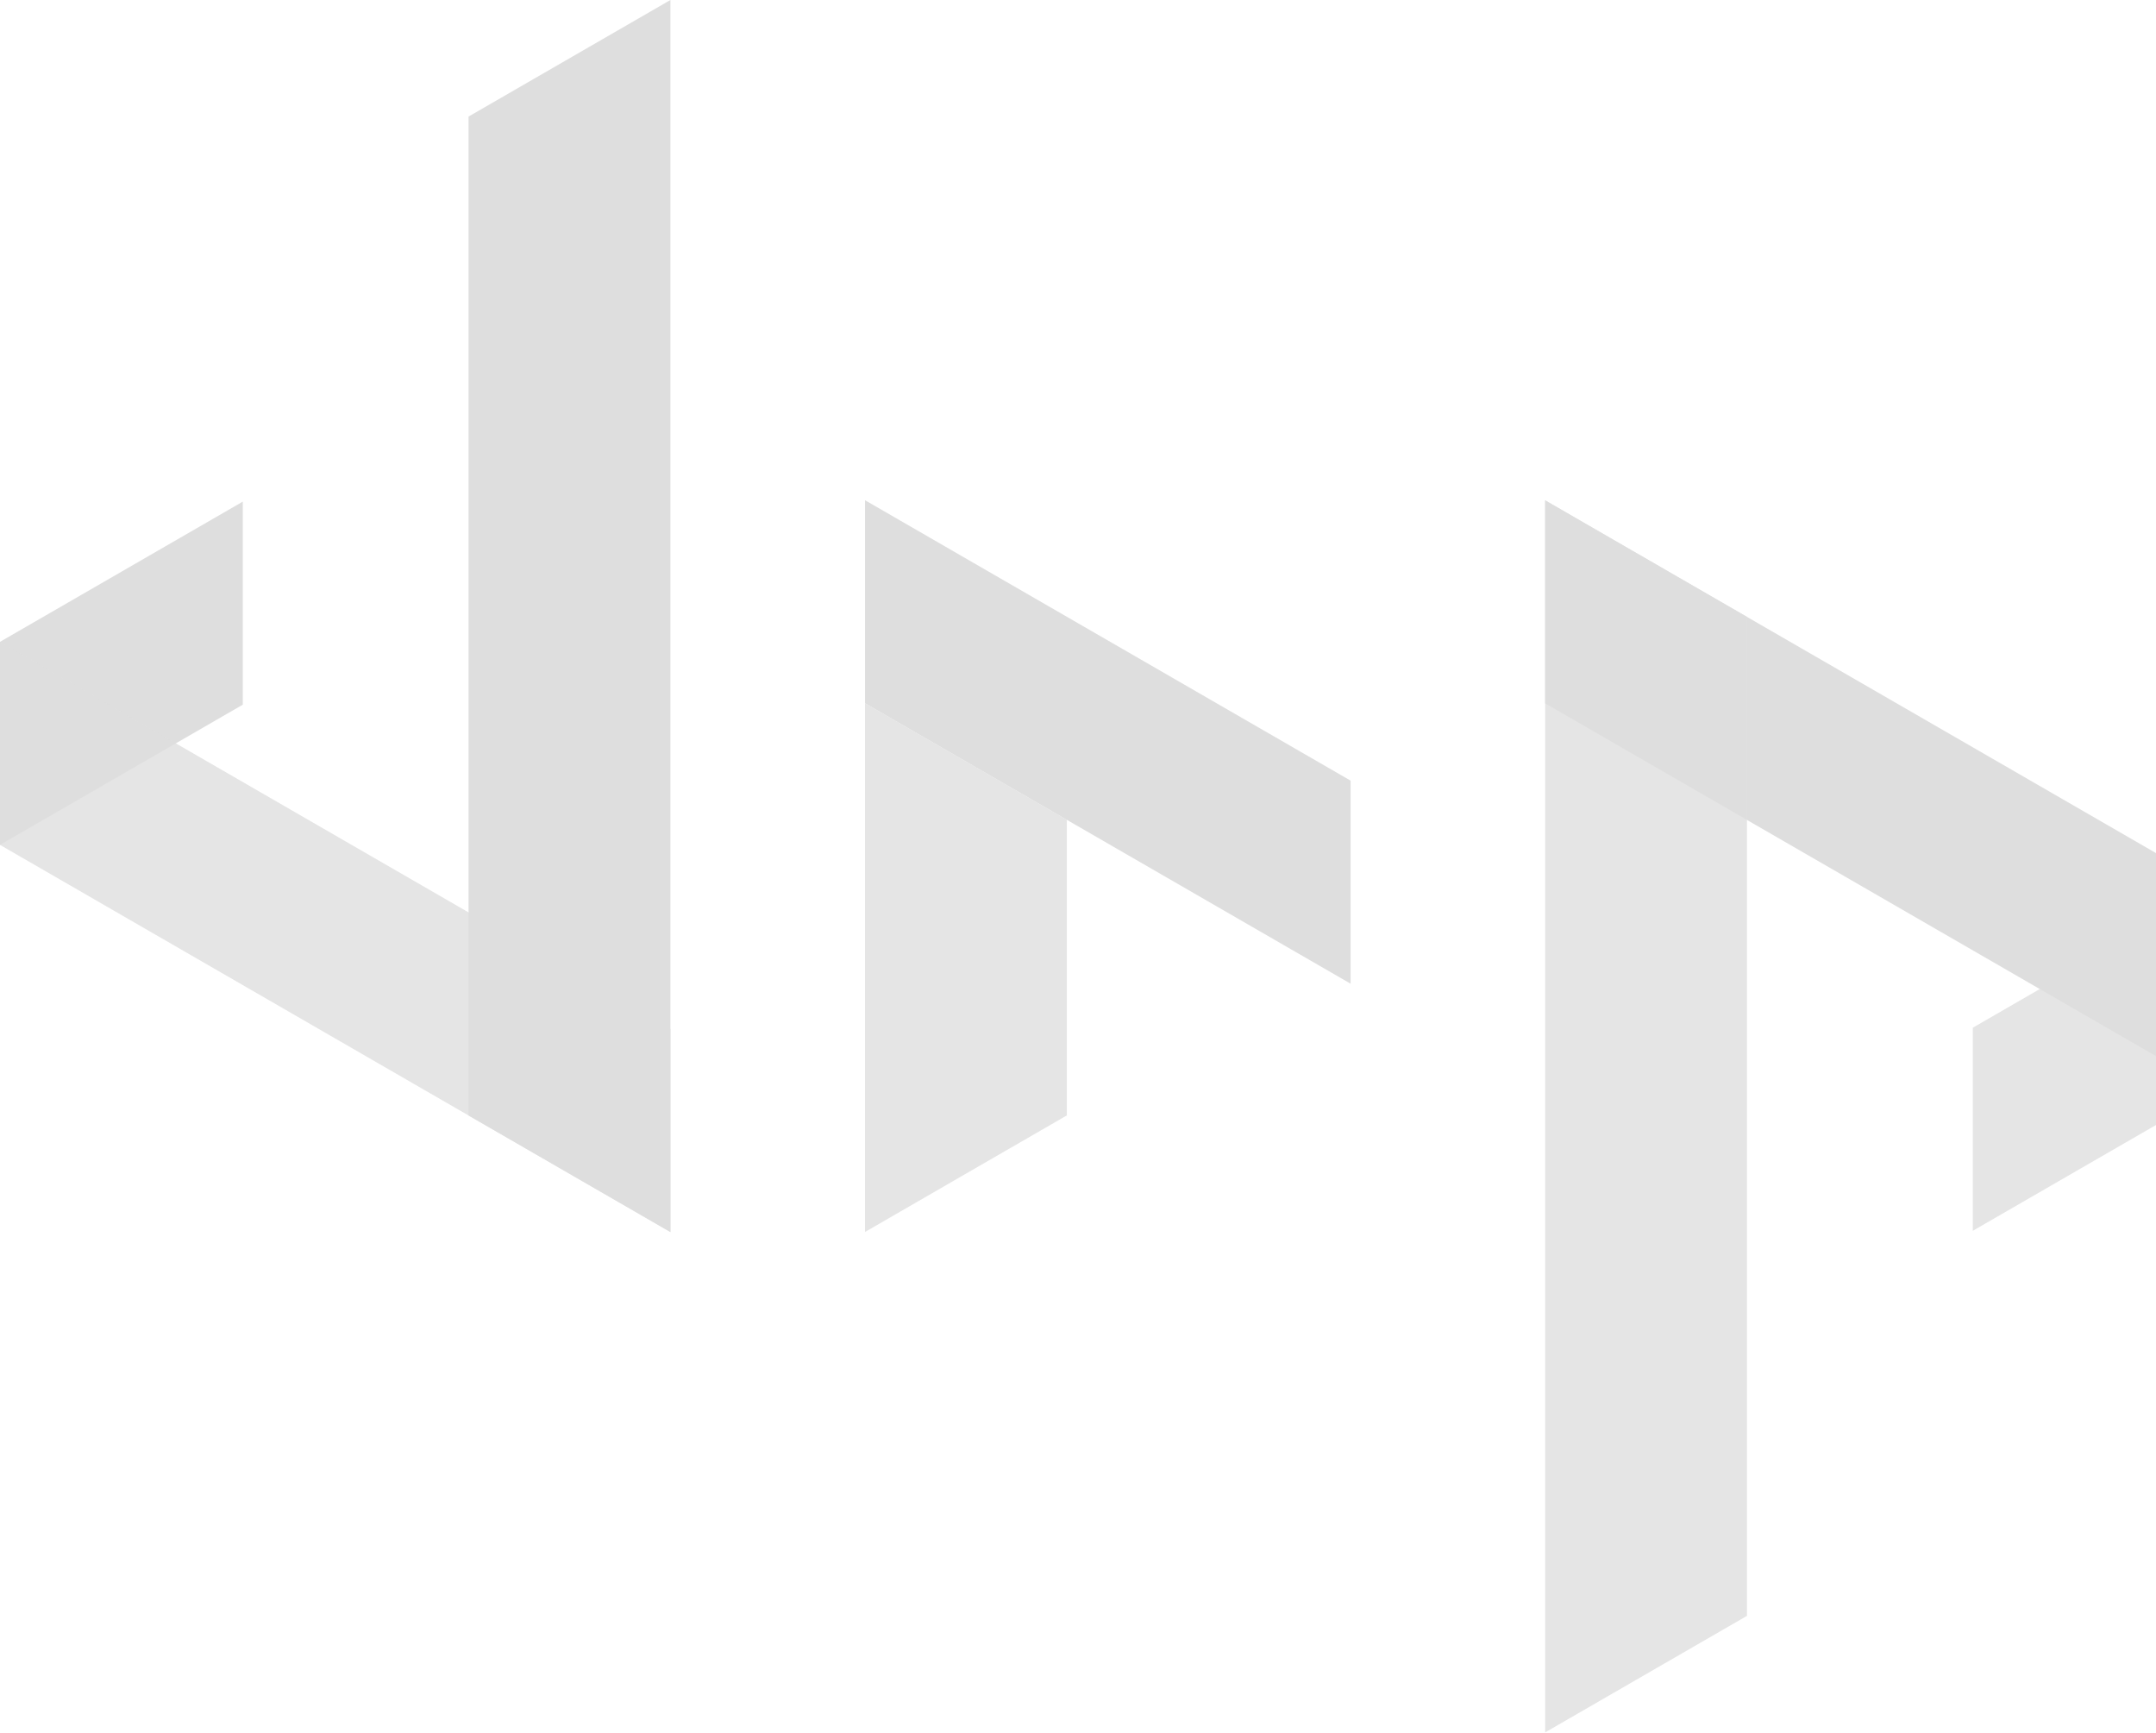
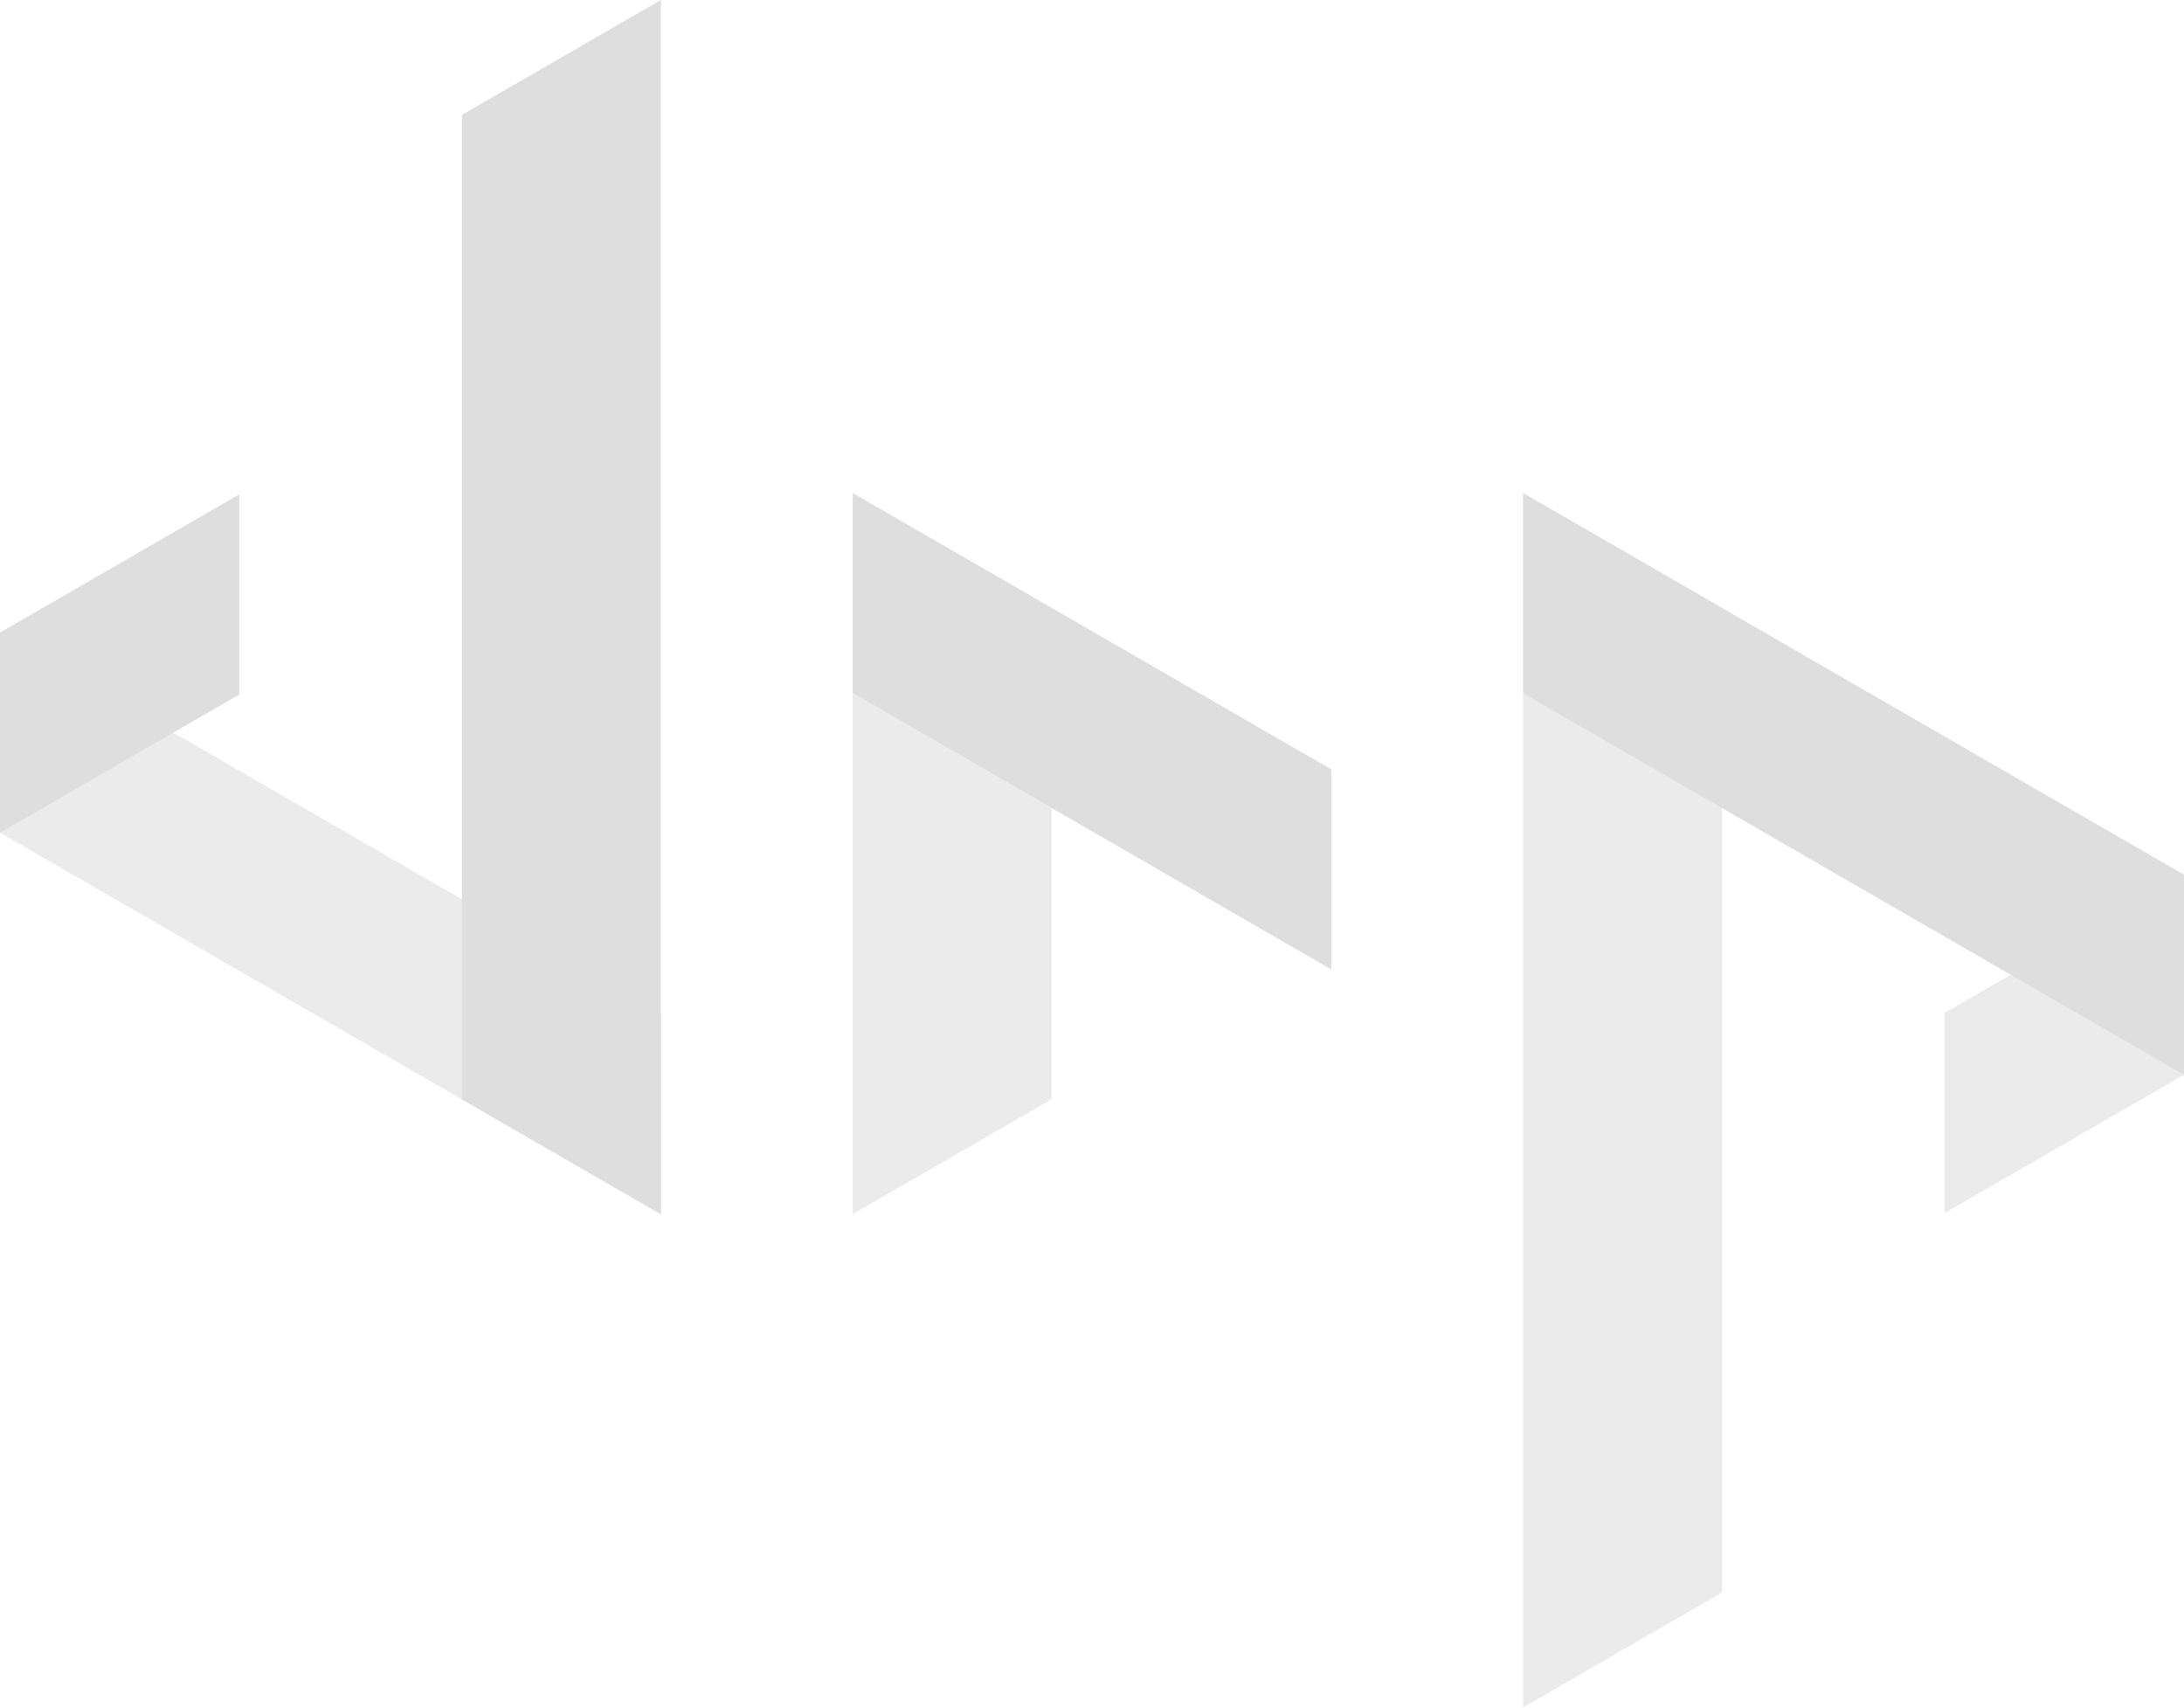
- <svg xmlns="http://www.w3.org/2000/svg" width="153.423mm" height="123.248mm" viewBox="0 0 153.423 123.248" version="1.1" id="svg8">
+ <svg xmlns="http://www.w3.org/2000/svg" width="157.664mm" height="123.248mm" viewBox="0 0 157.664 123.248" version="1.1" id="svg8">
  <defs id="defs2" />
  <g id="layer1" transform="translate(-2.75182,-59.1474)">
    <path style="opacity:1;fill:#dedede;fill-opacity:1;stroke:none;stroke-width:0.181;stroke-linecap:round;stroke-miterlimit:4;stroke-dasharray:none;stroke-opacity:1" d="M 20.029,94.834 2.752,104.809 v 14.446 L 20.029,109.28 Z" id="path4560" />
-     <rect style="opacity:0.8;fill:#dedede;fill-opacity:1;stroke:none;stroke-width:0.195;stroke-linecap:round;stroke-miterlimit:4;stroke-dasharray:none;stroke-opacity:1" id="rect4593" width="14.446" height="55.089" x="-117.666" y="3.178" transform="matrix(0,-1,0.8660254,0.5,0,0)" />
+     <rect style="opacity:0.6;fill:#dedede;fill-opacity:1;stroke:none;stroke-width:0.195;stroke-linecap:round;stroke-miterlimit:4;stroke-dasharray:none;stroke-opacity:1" id="rect4593" width="14.446" height="55.089" x="-117.666" y="3.178" transform="matrix(0,-1,0.8660254,0.5,0,0)" />
    <path id="path4595" d="M 50.46,59.147 36.096,67.44 v 71.066 l 14.363,8.293 z" style="opacity:1;fill:#dedede;fill-opacity:1;stroke:none;stroke-width:0.265;stroke-linecap:round;stroke-miterlimit:4;stroke-dasharray:none;stroke-opacity:1" />
-     <path style="opacity:0.8;fill:#dedede;fill-opacity:1;stroke:none;stroke-width:0.181;stroke-linecap:round;stroke-miterlimit:4;stroke-dasharray:none;stroke-opacity:1" d="m 143.138,146.709 17.277,-9.975 v -14.446 l -17.277,9.975 z" id="path4560-7" />
+     <path style="opacity:0.6;fill:#dedede;fill-opacity:1;stroke:none;stroke-width:0.181;stroke-linecap:round;stroke-miterlimit:4;stroke-dasharray:none;stroke-opacity:1" d="m 143.138,146.709 17.277,-9.975 v -14.446 l -17.277,9.975 z" id="path4560-7" />
    <rect style="opacity:1;fill:#dedede;fill-opacity:1;stroke:none;stroke-width:0.195;stroke-linecap:round;stroke-miterlimit:4;stroke-dasharray:none;stroke-opacity:1" id="rect4593-2" width="14.446" height="55.089" x="29.672" y="-185.232" transform="matrix(0,1,-0.8660254,-0.5,0,0)" />
-     <path id="path4595-7" d="m 112.707,182.395 14.363,-8.293 v -71.066 l -14.363,-8.293 z" style="opacity:0.8;fill:#dedede;fill-opacity:1;stroke:none;stroke-width:0.265;stroke-linecap:round;stroke-miterlimit:4;stroke-dasharray:none;stroke-opacity:1" />
+     <path id="path4595-7" d="m 112.707,182.395 14.363,-8.293 v -71.066 l -14.363,-8.293 z" style="opacity:0.6;fill:#dedede;fill-opacity:1;stroke:none;stroke-width:0.265;stroke-linecap:round;stroke-miterlimit:4;stroke-dasharray:none;stroke-opacity:1" />
    <path style="opacity:1;fill:#dedede;fill-opacity:1;stroke:none;stroke-width:0.181;stroke-linecap:round;stroke-miterlimit:4;stroke-dasharray:none;stroke-opacity:1" d="m 64.306,94.734 v 14.446 l 17.277,9.975 17.278,9.975 v -14.446 l -17.278,-9.975 z" id="path853" />
-     <path style="opacity:0.8;fill:#dedede;fill-opacity:1;stroke:none;stroke-width:0.265;stroke-linecap:round;stroke-miterlimit:4;stroke-dasharray:none;stroke-opacity:1" d="m 64.306,109.18 v 37.613 l 14.363,-8.293 v -21.027 z" id="path862" />
+     <path style="opacity:0.6;fill:#dedede;fill-opacity:1;stroke:none;stroke-width:0.265;stroke-linecap:round;stroke-miterlimit:4;stroke-dasharray:none;stroke-opacity:1" d="m 64.306,109.18 v 37.613 l 14.363,-8.293 v -21.027 z" id="path862" />
  </g>
</svg>
